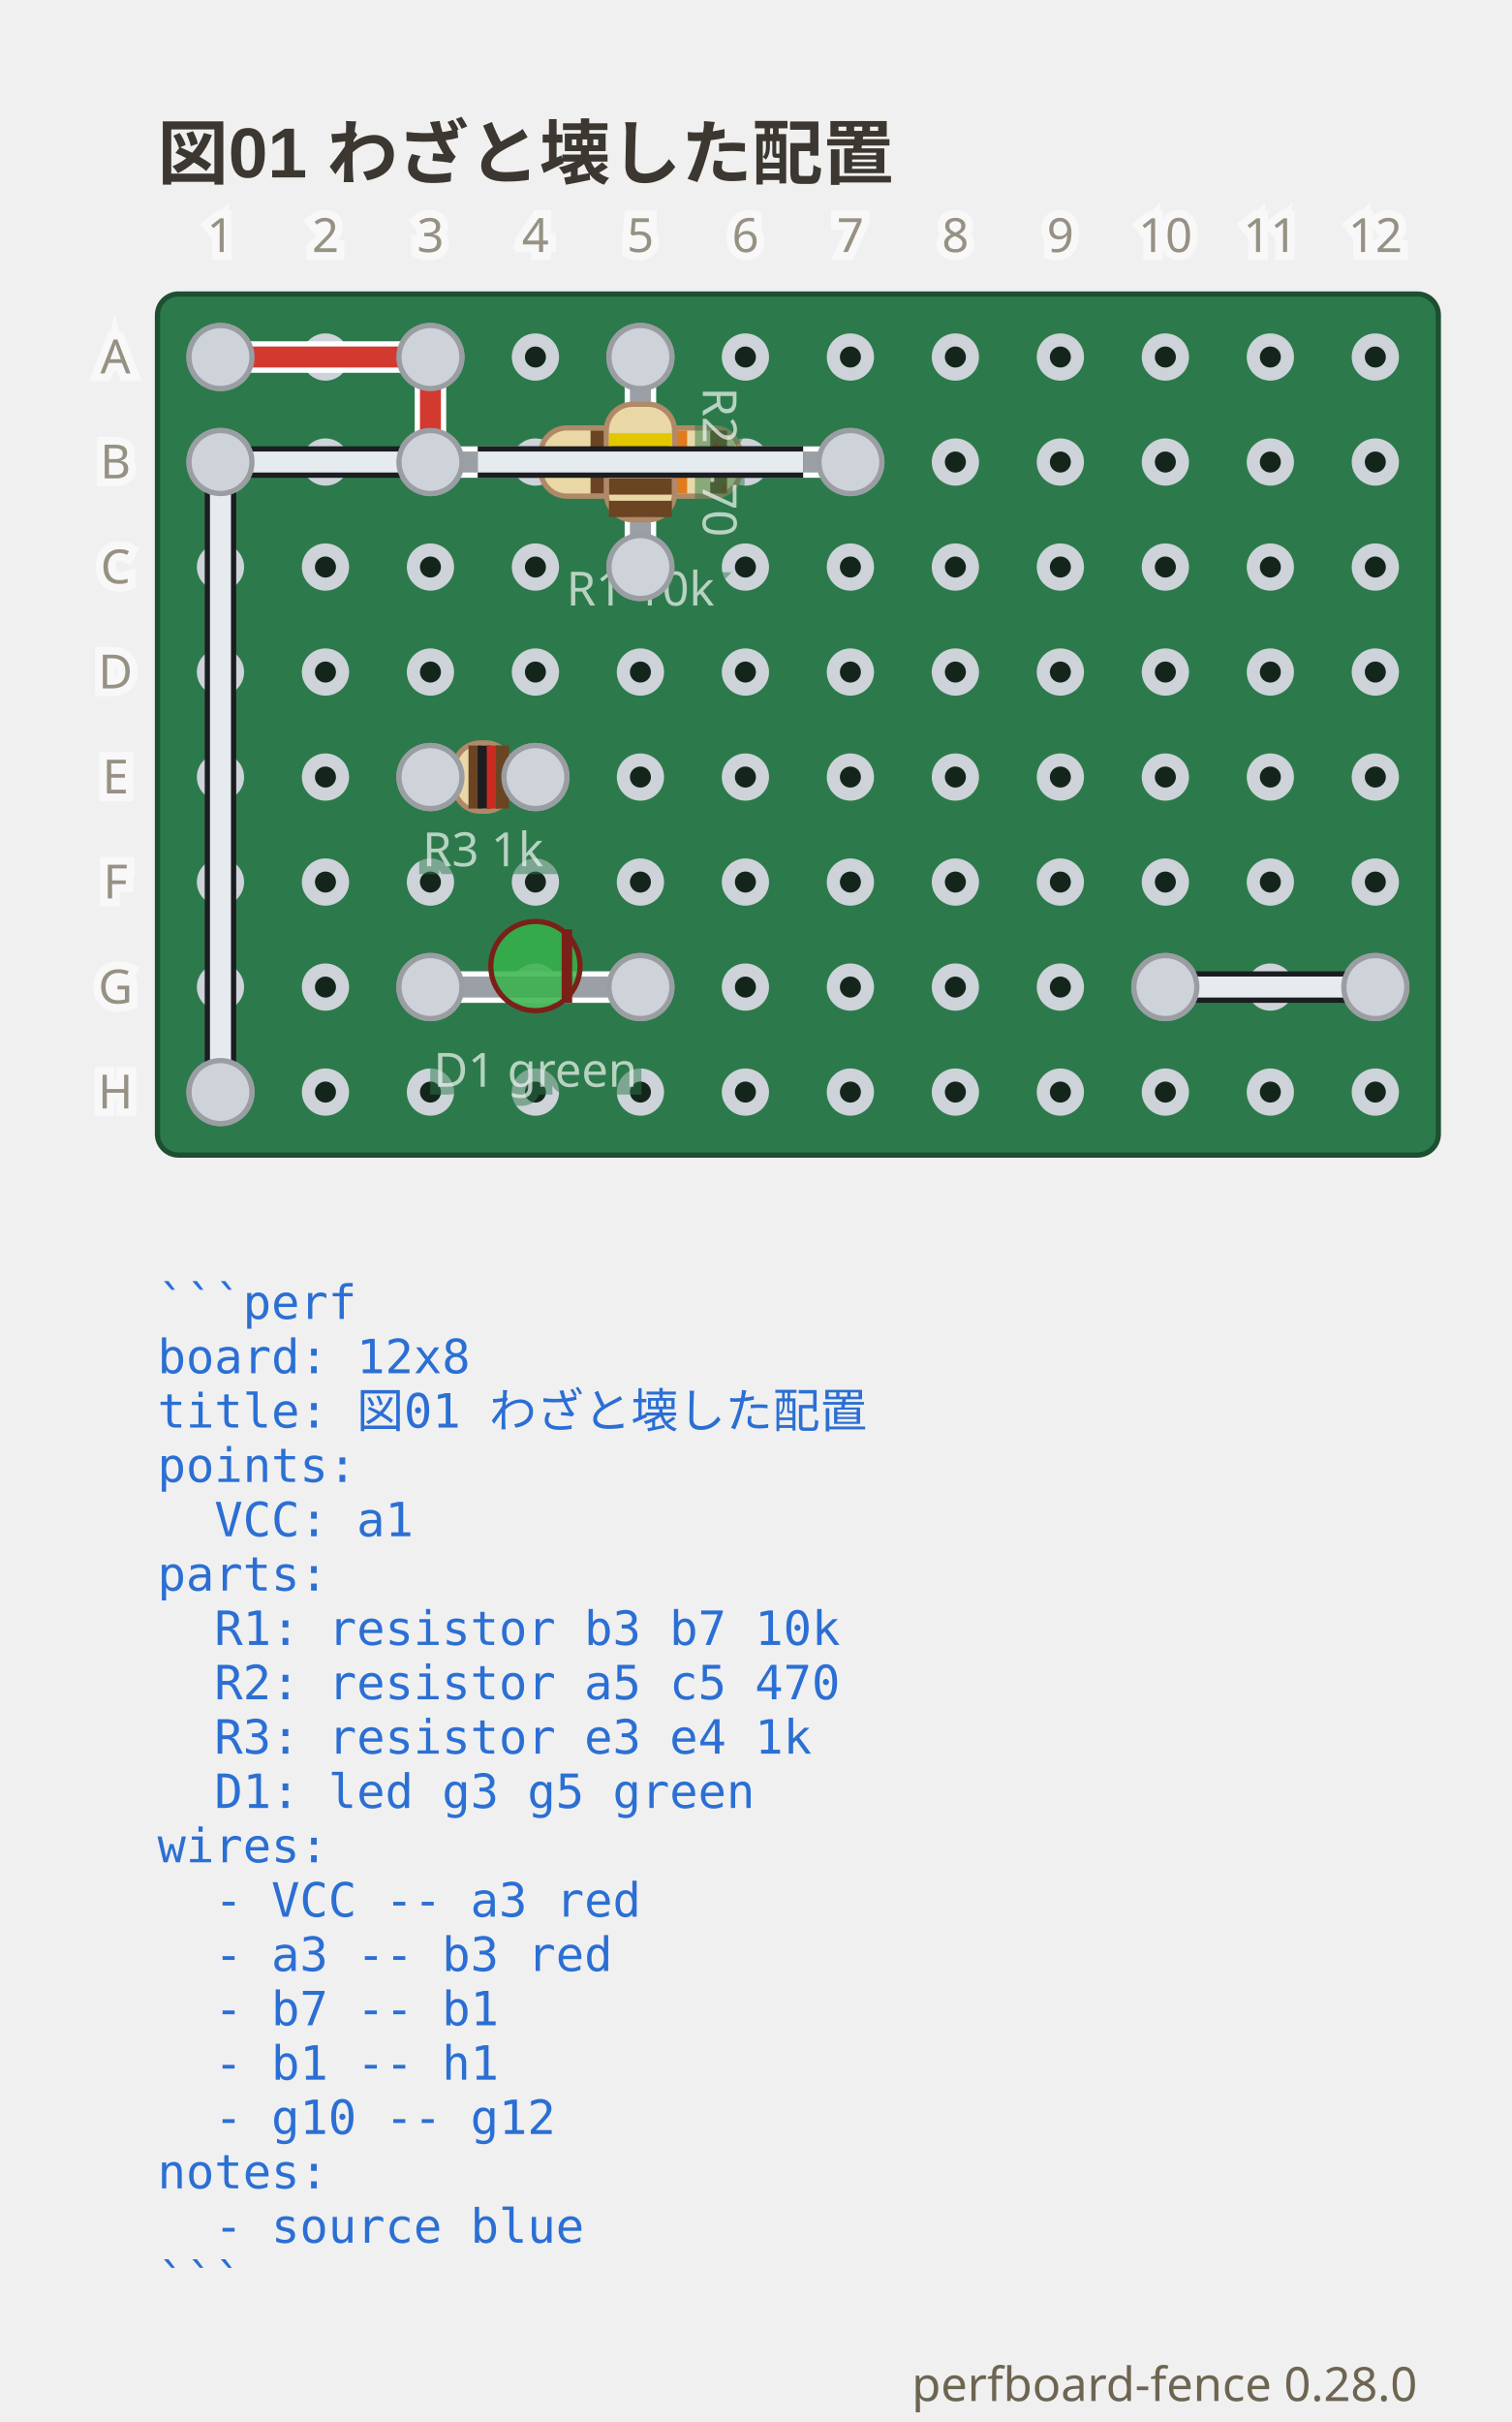
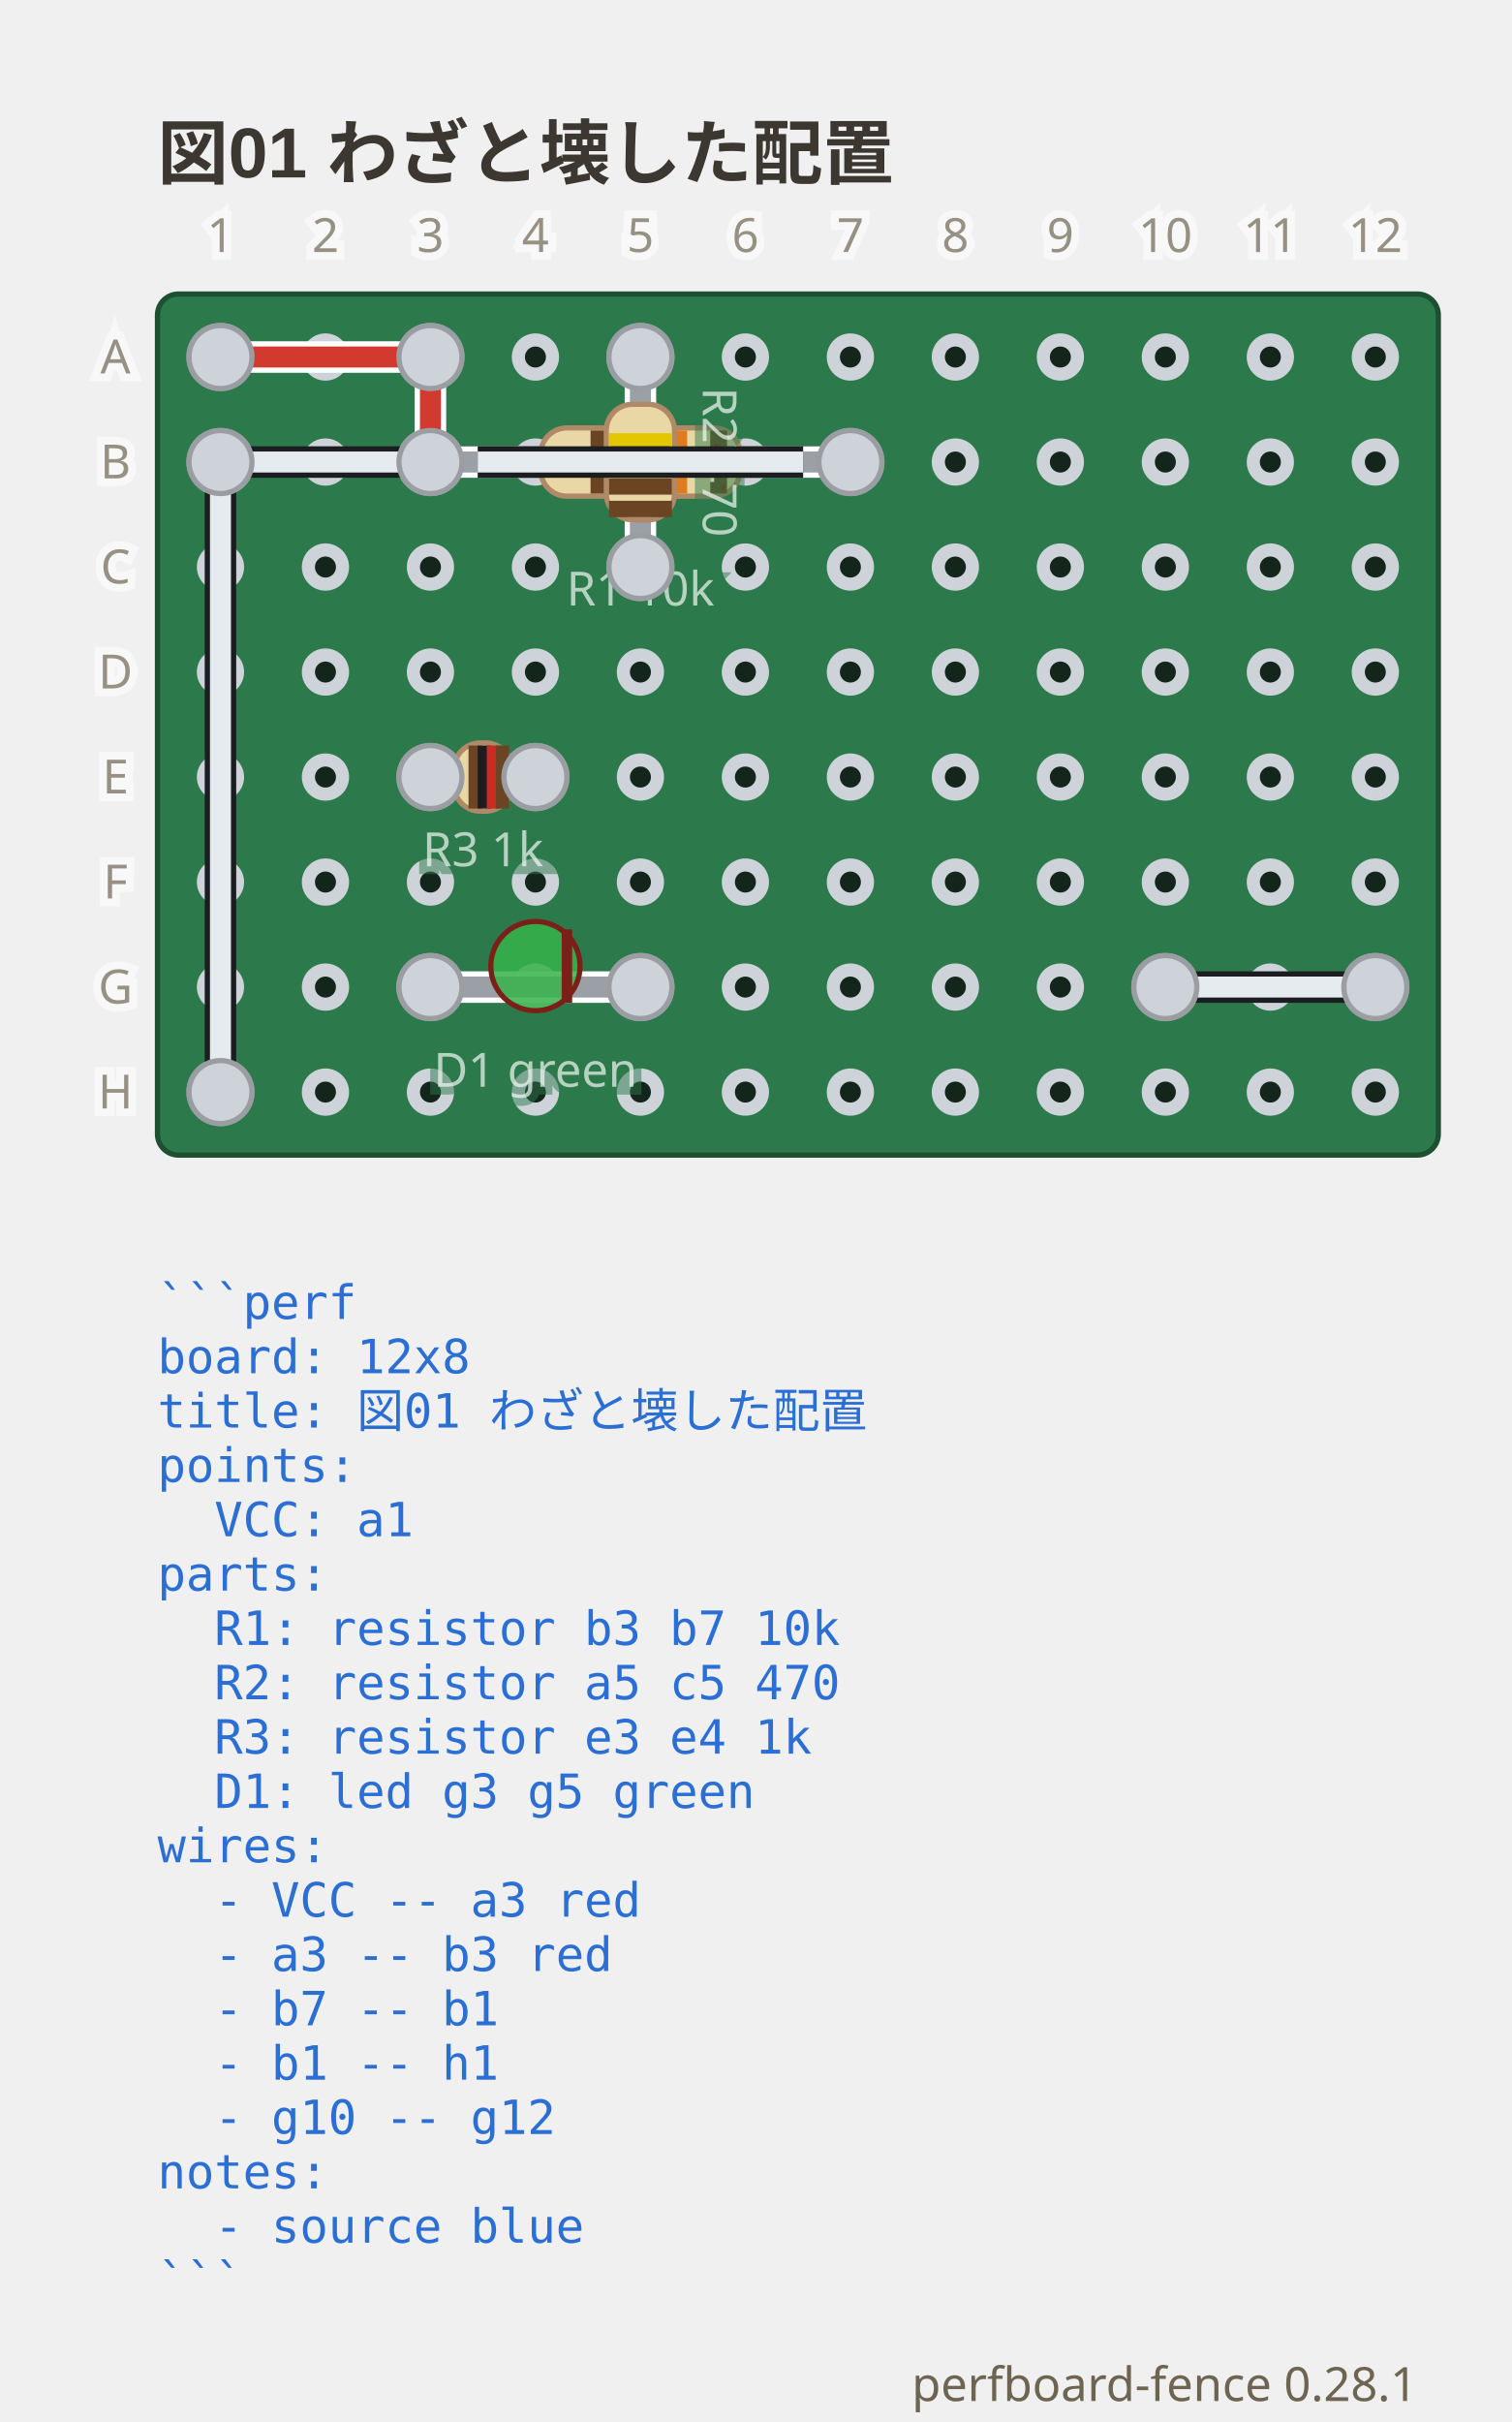
- <svg xmlns="http://www.w3.org/2000/svg" viewBox="0 0 288 461.3" width="288" height="461.3" data-perfboard-fence="0.28.0" role="img">
+ <svg xmlns="http://www.w3.org/2000/svg" viewBox="0 0 288 461.3" width="288" height="461.3" data-perfboard-fence="0.28.1" role="img">
  <text x="30" y="34" text-anchor="start" font-family="'Segoe UI', 'Helvetica Neue', Arial, 'Noto Sans', 'Hiragino Sans', 'Yu Gothic UI', 'Noto Sans CJK JP', sans-serif" fill="#3c3730" font-size="13.5" font-weight="600">図01 わざと壊した配置</text>
  <rect x="30" y="56" width="244" height="164" rx="4" fill="#2c7a4b" stroke="#1d4f31" stroke-width="1" />
  <circle cx="42" cy="68" r="3.25" fill="#14261c" stroke="#cdd3d9" stroke-width="2.5" />
  <circle cx="62" cy="68" r="3.25" fill="#14261c" stroke="#cdd3d9" stroke-width="2.5" />
  <circle cx="82" cy="68" r="3.25" fill="#14261c" stroke="#cdd3d9" stroke-width="2.5" />
  <circle cx="102" cy="68" r="3.25" fill="#14261c" stroke="#cdd3d9" stroke-width="2.5" />
  <circle cx="122" cy="68" r="3.25" fill="#14261c" stroke="#cdd3d9" stroke-width="2.5" />
  <circle cx="142" cy="68" r="3.25" fill="#14261c" stroke="#cdd3d9" stroke-width="2.5" />
  <circle cx="162" cy="68" r="3.25" fill="#14261c" stroke="#cdd3d9" stroke-width="2.5" />
  <circle cx="182" cy="68" r="3.25" fill="#14261c" stroke="#cdd3d9" stroke-width="2.5" />
  <circle cx="202" cy="68" r="3.25" fill="#14261c" stroke="#cdd3d9" stroke-width="2.5" />
  <circle cx="222" cy="68" r="3.25" fill="#14261c" stroke="#cdd3d9" stroke-width="2.5" />
  <circle cx="242" cy="68" r="3.25" fill="#14261c" stroke="#cdd3d9" stroke-width="2.5" />
  <circle cx="262" cy="68" r="3.25" fill="#14261c" stroke="#cdd3d9" stroke-width="2.5" />
  <circle cx="42" cy="88" r="3.25" fill="#14261c" stroke="#cdd3d9" stroke-width="2.5" />
  <circle cx="62" cy="88" r="3.25" fill="#14261c" stroke="#cdd3d9" stroke-width="2.5" />
  <circle cx="82" cy="88" r="3.25" fill="#14261c" stroke="#cdd3d9" stroke-width="2.5" />
  <circle cx="102" cy="88" r="3.25" fill="#14261c" stroke="#cdd3d9" stroke-width="2.5" />
  <circle cx="122" cy="88" r="3.25" fill="#14261c" stroke="#cdd3d9" stroke-width="2.5" />
  <circle cx="142" cy="88" r="3.25" fill="#14261c" stroke="#cdd3d9" stroke-width="2.5" />
  <circle cx="162" cy="88" r="3.25" fill="#14261c" stroke="#cdd3d9" stroke-width="2.5" />
  <circle cx="182" cy="88" r="3.25" fill="#14261c" stroke="#cdd3d9" stroke-width="2.5" />
  <circle cx="202" cy="88" r="3.25" fill="#14261c" stroke="#cdd3d9" stroke-width="2.5" />
  <circle cx="222" cy="88" r="3.25" fill="#14261c" stroke="#cdd3d9" stroke-width="2.5" />
  <circle cx="242" cy="88" r="3.25" fill="#14261c" stroke="#cdd3d9" stroke-width="2.5" />
  <circle cx="262" cy="88" r="3.25" fill="#14261c" stroke="#cdd3d9" stroke-width="2.5" />
  <circle cx="42" cy="108" r="3.25" fill="#14261c" stroke="#cdd3d9" stroke-width="2.5" />
  <circle cx="62" cy="108" r="3.25" fill="#14261c" stroke="#cdd3d9" stroke-width="2.5" />
  <circle cx="82" cy="108" r="3.25" fill="#14261c" stroke="#cdd3d9" stroke-width="2.5" />
  <circle cx="102" cy="108" r="3.25" fill="#14261c" stroke="#cdd3d9" stroke-width="2.5" />
  <circle cx="122" cy="108" r="3.25" fill="#14261c" stroke="#cdd3d9" stroke-width="2.5" />
  <circle cx="142" cy="108" r="3.25" fill="#14261c" stroke="#cdd3d9" stroke-width="2.5" />
  <circle cx="162" cy="108" r="3.25" fill="#14261c" stroke="#cdd3d9" stroke-width="2.5" />
  <circle cx="182" cy="108" r="3.25" fill="#14261c" stroke="#cdd3d9" stroke-width="2.5" />
  <circle cx="202" cy="108" r="3.25" fill="#14261c" stroke="#cdd3d9" stroke-width="2.5" />
  <circle cx="222" cy="108" r="3.25" fill="#14261c" stroke="#cdd3d9" stroke-width="2.5" />
  <circle cx="242" cy="108" r="3.25" fill="#14261c" stroke="#cdd3d9" stroke-width="2.5" />
  <circle cx="262" cy="108" r="3.25" fill="#14261c" stroke="#cdd3d9" stroke-width="2.5" />
  <circle cx="42" cy="128" r="3.25" fill="#14261c" stroke="#cdd3d9" stroke-width="2.5" />
  <circle cx="62" cy="128" r="3.25" fill="#14261c" stroke="#cdd3d9" stroke-width="2.5" />
  <circle cx="82" cy="128" r="3.25" fill="#14261c" stroke="#cdd3d9" stroke-width="2.5" />
  <circle cx="102" cy="128" r="3.25" fill="#14261c" stroke="#cdd3d9" stroke-width="2.5" />
  <circle cx="122" cy="128" r="3.25" fill="#14261c" stroke="#cdd3d9" stroke-width="2.5" />
  <circle cx="142" cy="128" r="3.25" fill="#14261c" stroke="#cdd3d9" stroke-width="2.5" />
  <circle cx="162" cy="128" r="3.25" fill="#14261c" stroke="#cdd3d9" stroke-width="2.5" />
  <circle cx="182" cy="128" r="3.25" fill="#14261c" stroke="#cdd3d9" stroke-width="2.5" />
  <circle cx="202" cy="128" r="3.25" fill="#14261c" stroke="#cdd3d9" stroke-width="2.5" />
  <circle cx="222" cy="128" r="3.25" fill="#14261c" stroke="#cdd3d9" stroke-width="2.5" />
  <circle cx="242" cy="128" r="3.25" fill="#14261c" stroke="#cdd3d9" stroke-width="2.5" />
  <circle cx="262" cy="128" r="3.25" fill="#14261c" stroke="#cdd3d9" stroke-width="2.5" />
  <circle cx="42" cy="148" r="3.25" fill="#14261c" stroke="#cdd3d9" stroke-width="2.5" />
  <circle cx="62" cy="148" r="3.25" fill="#14261c" stroke="#cdd3d9" stroke-width="2.5" />
  <circle cx="82" cy="148" r="3.25" fill="#14261c" stroke="#cdd3d9" stroke-width="2.5" />
  <circle cx="102" cy="148" r="3.25" fill="#14261c" stroke="#cdd3d9" stroke-width="2.5" />
  <circle cx="122" cy="148" r="3.25" fill="#14261c" stroke="#cdd3d9" stroke-width="2.5" />
  <circle cx="142" cy="148" r="3.25" fill="#14261c" stroke="#cdd3d9" stroke-width="2.5" />
  <circle cx="162" cy="148" r="3.25" fill="#14261c" stroke="#cdd3d9" stroke-width="2.5" />
  <circle cx="182" cy="148" r="3.25" fill="#14261c" stroke="#cdd3d9" stroke-width="2.5" />
  <circle cx="202" cy="148" r="3.25" fill="#14261c" stroke="#cdd3d9" stroke-width="2.5" />
  <circle cx="222" cy="148" r="3.25" fill="#14261c" stroke="#cdd3d9" stroke-width="2.5" />
  <circle cx="242" cy="148" r="3.25" fill="#14261c" stroke="#cdd3d9" stroke-width="2.5" />
  <circle cx="262" cy="148" r="3.25" fill="#14261c" stroke="#cdd3d9" stroke-width="2.5" />
  <circle cx="42" cy="168" r="3.25" fill="#14261c" stroke="#cdd3d9" stroke-width="2.5" />
  <circle cx="62" cy="168" r="3.25" fill="#14261c" stroke="#cdd3d9" stroke-width="2.5" />
  <circle cx="82" cy="168" r="3.25" fill="#14261c" stroke="#cdd3d9" stroke-width="2.5" />
  <circle cx="102" cy="168" r="3.25" fill="#14261c" stroke="#cdd3d9" stroke-width="2.5" />
  <circle cx="122" cy="168" r="3.25" fill="#14261c" stroke="#cdd3d9" stroke-width="2.5" />
  <circle cx="142" cy="168" r="3.25" fill="#14261c" stroke="#cdd3d9" stroke-width="2.5" />
  <circle cx="162" cy="168" r="3.25" fill="#14261c" stroke="#cdd3d9" stroke-width="2.5" />
  <circle cx="182" cy="168" r="3.25" fill="#14261c" stroke="#cdd3d9" stroke-width="2.5" />
  <circle cx="202" cy="168" r="3.25" fill="#14261c" stroke="#cdd3d9" stroke-width="2.5" />
  <circle cx="222" cy="168" r="3.25" fill="#14261c" stroke="#cdd3d9" stroke-width="2.5" />
  <circle cx="242" cy="168" r="3.25" fill="#14261c" stroke="#cdd3d9" stroke-width="2.5" />
  <circle cx="262" cy="168" r="3.25" fill="#14261c" stroke="#cdd3d9" stroke-width="2.5" />
  <circle cx="42" cy="188" r="3.25" fill="#14261c" stroke="#cdd3d9" stroke-width="2.5" />
  <circle cx="62" cy="188" r="3.25" fill="#14261c" stroke="#cdd3d9" stroke-width="2.5" />
  <circle cx="82" cy="188" r="3.25" fill="#14261c" stroke="#cdd3d9" stroke-width="2.5" />
  <circle cx="102" cy="188" r="3.25" fill="#14261c" stroke="#cdd3d9" stroke-width="2.5" />
  <circle cx="122" cy="188" r="3.25" fill="#14261c" stroke="#cdd3d9" stroke-width="2.5" />
  <circle cx="142" cy="188" r="3.25" fill="#14261c" stroke="#cdd3d9" stroke-width="2.5" />
  <circle cx="162" cy="188" r="3.25" fill="#14261c" stroke="#cdd3d9" stroke-width="2.5" />
  <circle cx="182" cy="188" r="3.25" fill="#14261c" stroke="#cdd3d9" stroke-width="2.5" />
  <circle cx="202" cy="188" r="3.25" fill="#14261c" stroke="#cdd3d9" stroke-width="2.5" />
  <circle cx="222" cy="188" r="3.25" fill="#14261c" stroke="#cdd3d9" stroke-width="2.5" />
  <circle cx="242" cy="188" r="3.25" fill="#14261c" stroke="#cdd3d9" stroke-width="2.5" />
  <circle cx="262" cy="188" r="3.25" fill="#14261c" stroke="#cdd3d9" stroke-width="2.5" />
  <circle cx="42" cy="208" r="3.25" fill="#14261c" stroke="#cdd3d9" stroke-width="2.5" />
  <circle cx="62" cy="208" r="3.25" fill="#14261c" stroke="#cdd3d9" stroke-width="2.5" />
  <circle cx="82" cy="208" r="3.25" fill="#14261c" stroke="#cdd3d9" stroke-width="2.5" />
  <circle cx="102" cy="208" r="3.25" fill="#14261c" stroke="#cdd3d9" stroke-width="2.5" />
  <circle cx="122" cy="208" r="3.25" fill="#14261c" stroke="#cdd3d9" stroke-width="2.5" />
  <circle cx="142" cy="208" r="3.25" fill="#14261c" stroke="#cdd3d9" stroke-width="2.5" />
  <circle cx="162" cy="208" r="3.25" fill="#14261c" stroke="#cdd3d9" stroke-width="2.5" />
  <circle cx="182" cy="208" r="3.25" fill="#14261c" stroke="#cdd3d9" stroke-width="2.5" />
  <circle cx="202" cy="208" r="3.25" fill="#14261c" stroke="#cdd3d9" stroke-width="2.5" />
  <circle cx="222" cy="208" r="3.25" fill="#14261c" stroke="#cdd3d9" stroke-width="2.5" />
  <circle cx="242" cy="208" r="3.25" fill="#14261c" stroke="#cdd3d9" stroke-width="2.5" />
  <circle cx="262" cy="208" r="3.25" fill="#14261c" stroke="#cdd3d9" stroke-width="2.5" />
  <circle cx="82" cy="88" r="6" fill="#cdd3d9" stroke="#9a9ea3" stroke-width="1" />
  <circle cx="162" cy="88" r="6" fill="#cdd3d9" stroke="#9a9ea3" stroke-width="1" />
  <circle cx="122" cy="68" r="6" fill="#cdd3d9" stroke="#9a9ea3" stroke-width="1" />
  <circle cx="122" cy="108" r="6" fill="#cdd3d9" stroke="#9a9ea3" stroke-width="1" />
  <circle cx="82" cy="148" r="6" fill="#cdd3d9" stroke="#9a9ea3" stroke-width="1" />
  <circle cx="102" cy="148" r="6" fill="#cdd3d9" stroke="#9a9ea3" stroke-width="1" />
  <circle cx="82" cy="188" r="6" fill="#cdd3d9" stroke="#9a9ea3" stroke-width="1" />
  <circle cx="122" cy="188" r="6" fill="#cdd3d9" stroke="#9a9ea3" stroke-width="1" />
  <circle cx="42" cy="68" r="6" fill="#cdd3d9" stroke="#9a9ea3" stroke-width="1" />
  <circle cx="82" cy="68" r="6" fill="#cdd3d9" stroke="#9a9ea3" stroke-width="1" />
  <circle cx="42" cy="88" r="6" fill="#cdd3d9" stroke="#9a9ea3" stroke-width="1" />
  <circle cx="42" cy="208" r="6" fill="#cdd3d9" stroke="#9a9ea3" stroke-width="1" />
  <circle cx="222" cy="188" r="6" fill="#cdd3d9" stroke="#9a9ea3" stroke-width="1" />
  <circle cx="262" cy="188" r="6" fill="#cdd3d9" stroke="#9a9ea3" stroke-width="1" />
  <line x1="42" y1="68" x2="82" y2="68" class="cf-wire-outline" stroke="#ffffff" stroke-width="6" stroke-linecap="round" pointer-events="none" />
  <line x1="82" y1="68" x2="82" y2="88" class="cf-wire-outline" stroke="#ffffff" stroke-width="6" stroke-linecap="round" pointer-events="none" />
  <line x1="162" y1="88" x2="42" y2="88" class="cf-wire-outline" stroke="#1b1d21" stroke-width="6" stroke-linecap="round" pointer-events="none" />
  <line x1="42" y1="88" x2="42" y2="208" class="cf-wire-outline" stroke="#1b1d21" stroke-width="6" stroke-linecap="round" pointer-events="none" />
  <line x1="222" y1="188" x2="262" y2="188" class="cf-wire-outline" stroke="#1b1d21" stroke-width="6" stroke-linecap="round" pointer-events="none" />
  <line x1="42" y1="68" x2="82" y2="68" stroke="#d33a2f" stroke-width="4" stroke-linecap="round" stroke-opacity="1" />
  <line x1="82" y1="68" x2="82" y2="88" stroke="#d33a2f" stroke-width="4" stroke-linecap="round" stroke-opacity="1" />
  <line x1="162" y1="88" x2="42" y2="88" stroke="#e6ebef" stroke-width="4" stroke-linecap="round" stroke-opacity="1" />
  <line x1="42" y1="88" x2="42" y2="208" stroke="#e6ebef" stroke-width="4" stroke-linecap="round" stroke-opacity="1" />
  <line x1="222" y1="188" x2="262" y2="188" stroke="#e6ebef" stroke-width="4" stroke-linecap="round" stroke-opacity="1" />
  <line x1="82" y1="88" x2="162" y2="88" stroke-linecap="round" stroke="#ffffff" stroke-width="6" />
  <line x1="82" y1="88" x2="162" y2="88" stroke-linecap="round" stroke="#9aa0a6" stroke-width="4" />
  <g transform="translate(122 88) rotate(0)">
    <rect x="-19" y="-6.5" width="38" height="13" rx="5" fill="#e9d8a6" stroke="#b08968" />
    <rect x="-9.5" y="-6" width="3.2" height="12" fill="#6b4423" />
    <rect x="-1.9" y="-6" width="3.2" height="12" fill="#1b1d21" />
    <rect x="5.7" y="-6" width="3.2" height="12" fill="#e07b1e" />
    <rect x="13.3" y="-6" width="3.2" height="12" fill="#6b4423" />
  </g>
  <text x="122" y="115.33" text-anchor="middle" font-family="ui-sans-serif, system-ui, sans-serif" stroke="#2c7a4b" stroke-width="3" fill="#2c7a4b" font-size="9" opacity="0.5" aria-hidden="true">R1 10k</text>
  <text x="122" y="115.33" text-anchor="middle" font-family="ui-sans-serif, system-ui, sans-serif" fill="#f4f8f5" font-size="9" opacity="0.7">R1 10k</text>
  <line x1="122" y1="68" x2="122" y2="108" stroke-linecap="round" stroke="#ffffff" stroke-width="6" />
  <line x1="122" y1="68" x2="122" y2="108" stroke-linecap="round" stroke="#9aa0a6" stroke-width="4" />
  <g transform="translate(122 88) rotate(90)">
    <rect x="-11" y="-6.5" width="22" height="13" rx="5" fill="#e9d8a6" stroke="#b08968" />
    <rect x="-5.5" y="-6" width="3.12" height="12" fill="#e3c700" />
    <rect x="-1.21" y="-6" width="3.12" height="12" fill="#7b4bb7" />
    <rect x="3.09" y="-6" width="3.12" height="12" fill="#6b4423" />
    <rect x="7.38" y="-6" width="3.12" height="12" fill="#6b4423" />
  </g>
  <g transform="translate(137 88) rotate(90)">
    <text x="0" y="0" text-anchor="middle" font-family="ui-sans-serif, system-ui, sans-serif" stroke="#2c7a4b" stroke-width="3" fill="#2c7a4b" font-size="9" dominant-baseline="middle" opacity="0.5" aria-hidden="true">R2 470</text>
    <text x="0" y="0" text-anchor="middle" font-family="ui-sans-serif, system-ui, sans-serif" fill="#f4f8f5" font-size="9" dominant-baseline="middle" opacity="0.7">R2 470</text>
  </g>
  <line x1="82" y1="148" x2="102" y2="148" stroke-linecap="round" stroke="#ffffff" stroke-width="6" />
  <line x1="82" y1="148" x2="102" y2="148" stroke-linecap="round" stroke="#9aa0a6" stroke-width="4" />
  <g transform="translate(92 148) rotate(0)">
    <rect x="-5.5" y="-6.5" width="11" height="13" rx="5" fill="#e9d8a6" stroke="#b08968" />
    <rect x="-2.75" y="-6" width="2.53" height="12" fill="#6b4423" />
    <rect x="-1.01" y="-6" width="2.53" height="12" fill="#1b1d21" />
    <rect x="0.73" y="-6" width="2.53" height="12" fill="#c92c22" />
    <rect x="2.47" y="-6" width="2.53" height="12" fill="#6b4423" />
  </g>
  <text x="92" y="164.98" text-anchor="middle" font-family="ui-sans-serif, system-ui, sans-serif" stroke="#2c7a4b" stroke-width="3" fill="#2c7a4b" font-size="9" opacity="0.5" aria-hidden="true">R3 1k</text>
  <text x="92" y="164.98" text-anchor="middle" font-family="ui-sans-serif, system-ui, sans-serif" fill="#f4f8f5" font-size="9" opacity="0.7">R3 1k</text>
  <line x1="82" y1="188" x2="122" y2="188" stroke-linecap="round" stroke="#ffffff" stroke-width="6" />
  <line x1="82" y1="188" x2="122" y2="188" stroke-linecap="round" stroke="#9aa0a6" stroke-width="4" />
  <g transform="translate(102 188) rotate(0)">
    <circle cx="0" cy="-4" r="8.5" fill="#37b34a" fill-opacity="0.85" stroke="#7a2018" />
    <line x1="6" y1="-11" x2="6" y2="3" stroke="#7a2018" stroke-width="2" />
  </g>
  <text x="102" y="206.98" text-anchor="middle" font-family="ui-sans-serif, system-ui, sans-serif" stroke="#2c7a4b" stroke-width="3" fill="#2c7a4b" font-size="9" opacity="0.5" aria-hidden="true">D1 green</text>
  <text x="102" y="206.98" text-anchor="middle" font-family="ui-sans-serif, system-ui, sans-serif" fill="#f4f8f5" font-size="9" opacity="0.7">D1 green</text>
  <clipPath id="pf-lead-R1-122-88">
    <rect x="91" y="82.5" width="62" height="11" transform="rotate(0 122 88)" />
  </clipPath>
  <g clip-path="url(#pf-lead-R1-122-88)">
    <line x1="82" y1="68" x2="82" y2="88" class="cf-wire-outline" stroke="#ffffff" stroke-width="6" stroke-linecap="round" pointer-events="none" />
    <line x1="162" y1="88" x2="42" y2="88" class="cf-wire-outline" stroke="#1b1d21" stroke-width="6" stroke-linecap="round" pointer-events="none" />
    <line x1="82" y1="68" x2="82" y2="88" stroke="#d33a2f" stroke-width="4" stroke-linecap="round" stroke-opacity="1" />
    <line x1="162" y1="88" x2="42" y2="88" stroke="#e6ebef" stroke-width="4" stroke-linecap="round" stroke-opacity="1" />
  </g>
  <clipPath id="pf-lead-R2-122-88">
    <rect x="111" y="82.5" width="22" height="11" transform="rotate(90 122 88)" />
  </clipPath>
  <g clip-path="url(#pf-lead-R2-122-88)">
    <g opacity="0.5">
      <line x1="162" y1="88" x2="42" y2="88" class="cf-wire-outline" stroke="#1b1d21" stroke-width="6" stroke-linecap="round" pointer-events="none" />
      <line x1="162" y1="88" x2="42" y2="88" stroke="#e6ebef" stroke-width="4" stroke-linecap="round" stroke-opacity="1" />
    </g>
  </g>
  <circle cx="82" cy="88" r="6" fill="#cdd3d9" stroke="#9a9ea3" stroke-width="1" />
  <circle cx="162" cy="88" r="6" fill="#cdd3d9" stroke="#9a9ea3" stroke-width="1" />
  <circle cx="122" cy="68" r="6" fill="#cdd3d9" stroke="#9a9ea3" stroke-width="1" />
  <circle cx="122" cy="108" r="6" fill="#cdd3d9" stroke="#9a9ea3" stroke-width="1" />
  <circle cx="82" cy="148" r="6" fill="#cdd3d9" stroke="#9a9ea3" stroke-width="1" />
  <circle cx="102" cy="148" r="6" fill="#cdd3d9" stroke="#9a9ea3" stroke-width="1" />
  <circle cx="82" cy="188" r="6" fill="#cdd3d9" stroke="#9a9ea3" stroke-width="1" />
  <circle cx="122" cy="188" r="6" fill="#cdd3d9" stroke="#9a9ea3" stroke-width="1" />
  <circle cx="42" cy="68" r="6" fill="#cdd3d9" stroke="#9a9ea3" stroke-width="1" />
  <circle cx="82" cy="68" r="6" fill="#cdd3d9" stroke="#9a9ea3" stroke-width="1" />
  <circle cx="42" cy="88" r="6" fill="#cdd3d9" stroke="#9a9ea3" stroke-width="1" />
  <circle cx="42" cy="208" r="6" fill="#cdd3d9" stroke="#9a9ea3" stroke-width="1" />
  <circle cx="222" cy="188" r="6" fill="#cdd3d9" stroke="#9a9ea3" stroke-width="1" />
  <circle cx="262" cy="188" r="6" fill="#cdd3d9" stroke="#9a9ea3" stroke-width="1" />
  <text x="22" y="68" text-anchor="middle" font-family="ui-sans-serif, system-ui, sans-serif" stroke="#ffffff" stroke-width="3" fill="#ffffff" font-size="9" dominant-baseline="middle" opacity="0.5" aria-hidden="true">A</text>
  <text x="22" y="68" text-anchor="middle" font-family="ui-sans-serif, system-ui, sans-serif" fill="#6d6552" font-size="9" dominant-baseline="middle" opacity="0.7">A</text>
  <text x="22" y="88" text-anchor="middle" font-family="ui-sans-serif, system-ui, sans-serif" stroke="#ffffff" stroke-width="3" fill="#ffffff" font-size="9" dominant-baseline="middle" opacity="0.5" aria-hidden="true">B</text>
  <text x="22" y="88" text-anchor="middle" font-family="ui-sans-serif, system-ui, sans-serif" fill="#6d6552" font-size="9" dominant-baseline="middle" opacity="0.7">B</text>
  <text x="22" y="108" text-anchor="middle" font-family="ui-sans-serif, system-ui, sans-serif" stroke="#ffffff" stroke-width="3" fill="#ffffff" font-size="9" dominant-baseline="middle" opacity="0.5" aria-hidden="true">C</text>
  <text x="22" y="108" text-anchor="middle" font-family="ui-sans-serif, system-ui, sans-serif" fill="#6d6552" font-size="9" dominant-baseline="middle" opacity="0.7">C</text>
  <text x="22" y="128" text-anchor="middle" font-family="ui-sans-serif, system-ui, sans-serif" stroke="#ffffff" stroke-width="3" fill="#ffffff" font-size="9" dominant-baseline="middle" opacity="0.5" aria-hidden="true">D</text>
  <text x="22" y="128" text-anchor="middle" font-family="ui-sans-serif, system-ui, sans-serif" fill="#6d6552" font-size="9" dominant-baseline="middle" opacity="0.7">D</text>
  <text x="22" y="148" text-anchor="middle" font-family="ui-sans-serif, system-ui, sans-serif" stroke="#ffffff" stroke-width="3" fill="#ffffff" font-size="9" dominant-baseline="middle" opacity="0.5" aria-hidden="true">E</text>
  <text x="22" y="148" text-anchor="middle" font-family="ui-sans-serif, system-ui, sans-serif" fill="#6d6552" font-size="9" dominant-baseline="middle" opacity="0.7">E</text>
  <text x="22" y="168" text-anchor="middle" font-family="ui-sans-serif, system-ui, sans-serif" stroke="#ffffff" stroke-width="3" fill="#ffffff" font-size="9" dominant-baseline="middle" opacity="0.5" aria-hidden="true">F</text>
  <text x="22" y="168" text-anchor="middle" font-family="ui-sans-serif, system-ui, sans-serif" fill="#6d6552" font-size="9" dominant-baseline="middle" opacity="0.7">F</text>
  <text x="22" y="188" text-anchor="middle" font-family="ui-sans-serif, system-ui, sans-serif" stroke="#ffffff" stroke-width="3" fill="#ffffff" font-size="9" dominant-baseline="middle" opacity="0.5" aria-hidden="true">G</text>
  <text x="22" y="188" text-anchor="middle" font-family="ui-sans-serif, system-ui, sans-serif" fill="#6d6552" font-size="9" dominant-baseline="middle" opacity="0.7">G</text>
  <text x="22" y="208" text-anchor="middle" font-family="ui-sans-serif, system-ui, sans-serif" stroke="#ffffff" stroke-width="3" fill="#ffffff" font-size="9" dominant-baseline="middle" opacity="0.5" aria-hidden="true">H</text>
  <text x="22" y="208" text-anchor="middle" font-family="ui-sans-serif, system-ui, sans-serif" fill="#6d6552" font-size="9" dominant-baseline="middle" opacity="0.7">H</text>
  <text x="42" y="48" text-anchor="middle" font-family="ui-sans-serif, system-ui, sans-serif" stroke="#ffffff" stroke-width="3" fill="#ffffff" font-size="9" opacity="0.5" aria-hidden="true">1</text>
  <text x="42" y="48" text-anchor="middle" font-family="ui-sans-serif, system-ui, sans-serif" fill="#6d6552" font-size="9" opacity="0.7">1</text>
  <text x="62" y="48" text-anchor="middle" font-family="ui-sans-serif, system-ui, sans-serif" stroke="#ffffff" stroke-width="3" fill="#ffffff" font-size="9" opacity="0.5" aria-hidden="true">2</text>
  <text x="62" y="48" text-anchor="middle" font-family="ui-sans-serif, system-ui, sans-serif" fill="#6d6552" font-size="9" opacity="0.7">2</text>
  <text x="82" y="48" text-anchor="middle" font-family="ui-sans-serif, system-ui, sans-serif" stroke="#ffffff" stroke-width="3" fill="#ffffff" font-size="9" opacity="0.5" aria-hidden="true">3</text>
  <text x="82" y="48" text-anchor="middle" font-family="ui-sans-serif, system-ui, sans-serif" fill="#6d6552" font-size="9" opacity="0.7">3</text>
  <text x="102" y="48" text-anchor="middle" font-family="ui-sans-serif, system-ui, sans-serif" stroke="#ffffff" stroke-width="3" fill="#ffffff" font-size="9" opacity="0.5" aria-hidden="true">4</text>
  <text x="102" y="48" text-anchor="middle" font-family="ui-sans-serif, system-ui, sans-serif" fill="#6d6552" font-size="9" opacity="0.7">4</text>
  <text x="122" y="48" text-anchor="middle" font-family="ui-sans-serif, system-ui, sans-serif" stroke="#ffffff" stroke-width="3" fill="#ffffff" font-size="9" opacity="0.5" aria-hidden="true">5</text>
  <text x="122" y="48" text-anchor="middle" font-family="ui-sans-serif, system-ui, sans-serif" fill="#6d6552" font-size="9" opacity="0.7">5</text>
  <text x="142" y="48" text-anchor="middle" font-family="ui-sans-serif, system-ui, sans-serif" stroke="#ffffff" stroke-width="3" fill="#ffffff" font-size="9" opacity="0.5" aria-hidden="true">6</text>
  <text x="142" y="48" text-anchor="middle" font-family="ui-sans-serif, system-ui, sans-serif" fill="#6d6552" font-size="9" opacity="0.7">6</text>
  <text x="162" y="48" text-anchor="middle" font-family="ui-sans-serif, system-ui, sans-serif" stroke="#ffffff" stroke-width="3" fill="#ffffff" font-size="9" opacity="0.5" aria-hidden="true">7</text>
  <text x="162" y="48" text-anchor="middle" font-family="ui-sans-serif, system-ui, sans-serif" fill="#6d6552" font-size="9" opacity="0.7">7</text>
  <text x="182" y="48" text-anchor="middle" font-family="ui-sans-serif, system-ui, sans-serif" stroke="#ffffff" stroke-width="3" fill="#ffffff" font-size="9" opacity="0.5" aria-hidden="true">8</text>
  <text x="182" y="48" text-anchor="middle" font-family="ui-sans-serif, system-ui, sans-serif" fill="#6d6552" font-size="9" opacity="0.7">8</text>
  <text x="202" y="48" text-anchor="middle" font-family="ui-sans-serif, system-ui, sans-serif" stroke="#ffffff" stroke-width="3" fill="#ffffff" font-size="9" opacity="0.5" aria-hidden="true">9</text>
  <text x="202" y="48" text-anchor="middle" font-family="ui-sans-serif, system-ui, sans-serif" fill="#6d6552" font-size="9" opacity="0.7">9</text>
  <text x="222" y="48" text-anchor="middle" font-family="ui-sans-serif, system-ui, sans-serif" stroke="#ffffff" stroke-width="3" fill="#ffffff" font-size="9" opacity="0.5" aria-hidden="true">10</text>
  <text x="222" y="48" text-anchor="middle" font-family="ui-sans-serif, system-ui, sans-serif" fill="#6d6552" font-size="9" opacity="0.7">10</text>
  <text x="242" y="48" text-anchor="middle" font-family="ui-sans-serif, system-ui, sans-serif" stroke="#ffffff" stroke-width="3" fill="#ffffff" font-size="9" opacity="0.5" aria-hidden="true">11</text>
  <text x="242" y="48" text-anchor="middle" font-family="ui-sans-serif, system-ui, sans-serif" fill="#6d6552" font-size="9" opacity="0.7">11</text>
  <text x="262" y="48" text-anchor="middle" font-family="ui-sans-serif, system-ui, sans-serif" stroke="#ffffff" stroke-width="3" fill="#ffffff" font-size="9" opacity="0.5" aria-hidden="true">12</text>
  <text x="262" y="48" text-anchor="middle" font-family="ui-sans-serif, system-ui, sans-serif" fill="#6d6552" font-size="9" opacity="0.7">12</text>
  <text x="30" y="251.2" text-anchor="start" font-family="ui-monospace, 'DejaVu Sans Mono', 'Noto Sans Mono CJK JP', monospace" fill="#2b6fd4" font-size="9" xml:space="preserve">```perf</text>
  <text x="30" y="261.55" text-anchor="start" font-family="ui-monospace, 'DejaVu Sans Mono', 'Noto Sans Mono CJK JP', monospace" fill="#2b6fd4" font-size="9" xml:space="preserve">board: 12x8</text>
  <text x="30" y="271.9" text-anchor="start" font-family="ui-monospace, 'DejaVu Sans Mono', 'Noto Sans Mono CJK JP', monospace" fill="#2b6fd4" font-size="9" xml:space="preserve">title: 図01 わざと壊した配置</text>
  <text x="30" y="282.25" text-anchor="start" font-family="ui-monospace, 'DejaVu Sans Mono', 'Noto Sans Mono CJK JP', monospace" fill="#2b6fd4" font-size="9" xml:space="preserve">points:</text>
  <text x="30" y="292.6" text-anchor="start" font-family="ui-monospace, 'DejaVu Sans Mono', 'Noto Sans Mono CJK JP', monospace" fill="#2b6fd4" font-size="9" xml:space="preserve">  VCC: a1</text>
  <text x="30" y="302.95" text-anchor="start" font-family="ui-monospace, 'DejaVu Sans Mono', 'Noto Sans Mono CJK JP', monospace" fill="#2b6fd4" font-size="9" xml:space="preserve">parts:</text>
  <text x="30" y="313.3" text-anchor="start" font-family="ui-monospace, 'DejaVu Sans Mono', 'Noto Sans Mono CJK JP', monospace" fill="#2b6fd4" font-size="9" xml:space="preserve">  R1: resistor b3 b7 10k</text>
  <text x="30" y="323.65" text-anchor="start" font-family="ui-monospace, 'DejaVu Sans Mono', 'Noto Sans Mono CJK JP', monospace" fill="#2b6fd4" font-size="9" xml:space="preserve">  R2: resistor a5 c5 470</text>
  <text x="30" y="334" text-anchor="start" font-family="ui-monospace, 'DejaVu Sans Mono', 'Noto Sans Mono CJK JP', monospace" fill="#2b6fd4" font-size="9" xml:space="preserve">  R3: resistor e3 e4 1k</text>
  <text x="30" y="344.35" text-anchor="start" font-family="ui-monospace, 'DejaVu Sans Mono', 'Noto Sans Mono CJK JP', monospace" fill="#2b6fd4" font-size="9" xml:space="preserve">  D1: led g3 g5 green</text>
  <text x="30" y="354.7" text-anchor="start" font-family="ui-monospace, 'DejaVu Sans Mono', 'Noto Sans Mono CJK JP', monospace" fill="#2b6fd4" font-size="9" xml:space="preserve">wires:</text>
  <text x="30" y="365.05" text-anchor="start" font-family="ui-monospace, 'DejaVu Sans Mono', 'Noto Sans Mono CJK JP', monospace" fill="#2b6fd4" font-size="9" xml:space="preserve">  - VCC -- a3 red</text>
  <text x="30" y="375.4" text-anchor="start" font-family="ui-monospace, 'DejaVu Sans Mono', 'Noto Sans Mono CJK JP', monospace" fill="#2b6fd4" font-size="9" xml:space="preserve">  - a3 -- b3 red</text>
  <text x="30" y="385.75" text-anchor="start" font-family="ui-monospace, 'DejaVu Sans Mono', 'Noto Sans Mono CJK JP', monospace" fill="#2b6fd4" font-size="9" xml:space="preserve">  - b7 -- b1</text>
  <text x="30" y="396.1" text-anchor="start" font-family="ui-monospace, 'DejaVu Sans Mono', 'Noto Sans Mono CJK JP', monospace" fill="#2b6fd4" font-size="9" xml:space="preserve">  - b1 -- h1</text>
  <text x="30" y="406.45" text-anchor="start" font-family="ui-monospace, 'DejaVu Sans Mono', 'Noto Sans Mono CJK JP', monospace" fill="#2b6fd4" font-size="9" xml:space="preserve">  - g10 -- g12</text>
  <text x="30" y="416.8" text-anchor="start" font-family="ui-monospace, 'DejaVu Sans Mono', 'Noto Sans Mono CJK JP', monospace" fill="#2b6fd4" font-size="9" xml:space="preserve">notes:</text>
  <text x="30" y="427.15" text-anchor="start" font-family="ui-monospace, 'DejaVu Sans Mono', 'Noto Sans Mono CJK JP', monospace" fill="#2b6fd4" font-size="9" xml:space="preserve">  - source blue</text>
  <text x="30" y="437.5" text-anchor="start" font-family="ui-monospace, 'DejaVu Sans Mono', 'Noto Sans Mono CJK JP', monospace" fill="#2b6fd4" font-size="9" xml:space="preserve">```</text>
-   <text x="270" y="457.3" text-anchor="end" font-family="ui-sans-serif, system-ui, sans-serif" fill="#6d6552" font-size="9">perfboard-fence 0.28.0</text>
+   <text x="270" y="457.3" text-anchor="end" font-family="ui-sans-serif, system-ui, sans-serif" fill="#6d6552" font-size="9">perfboard-fence 0.28.1</text>
</svg>
